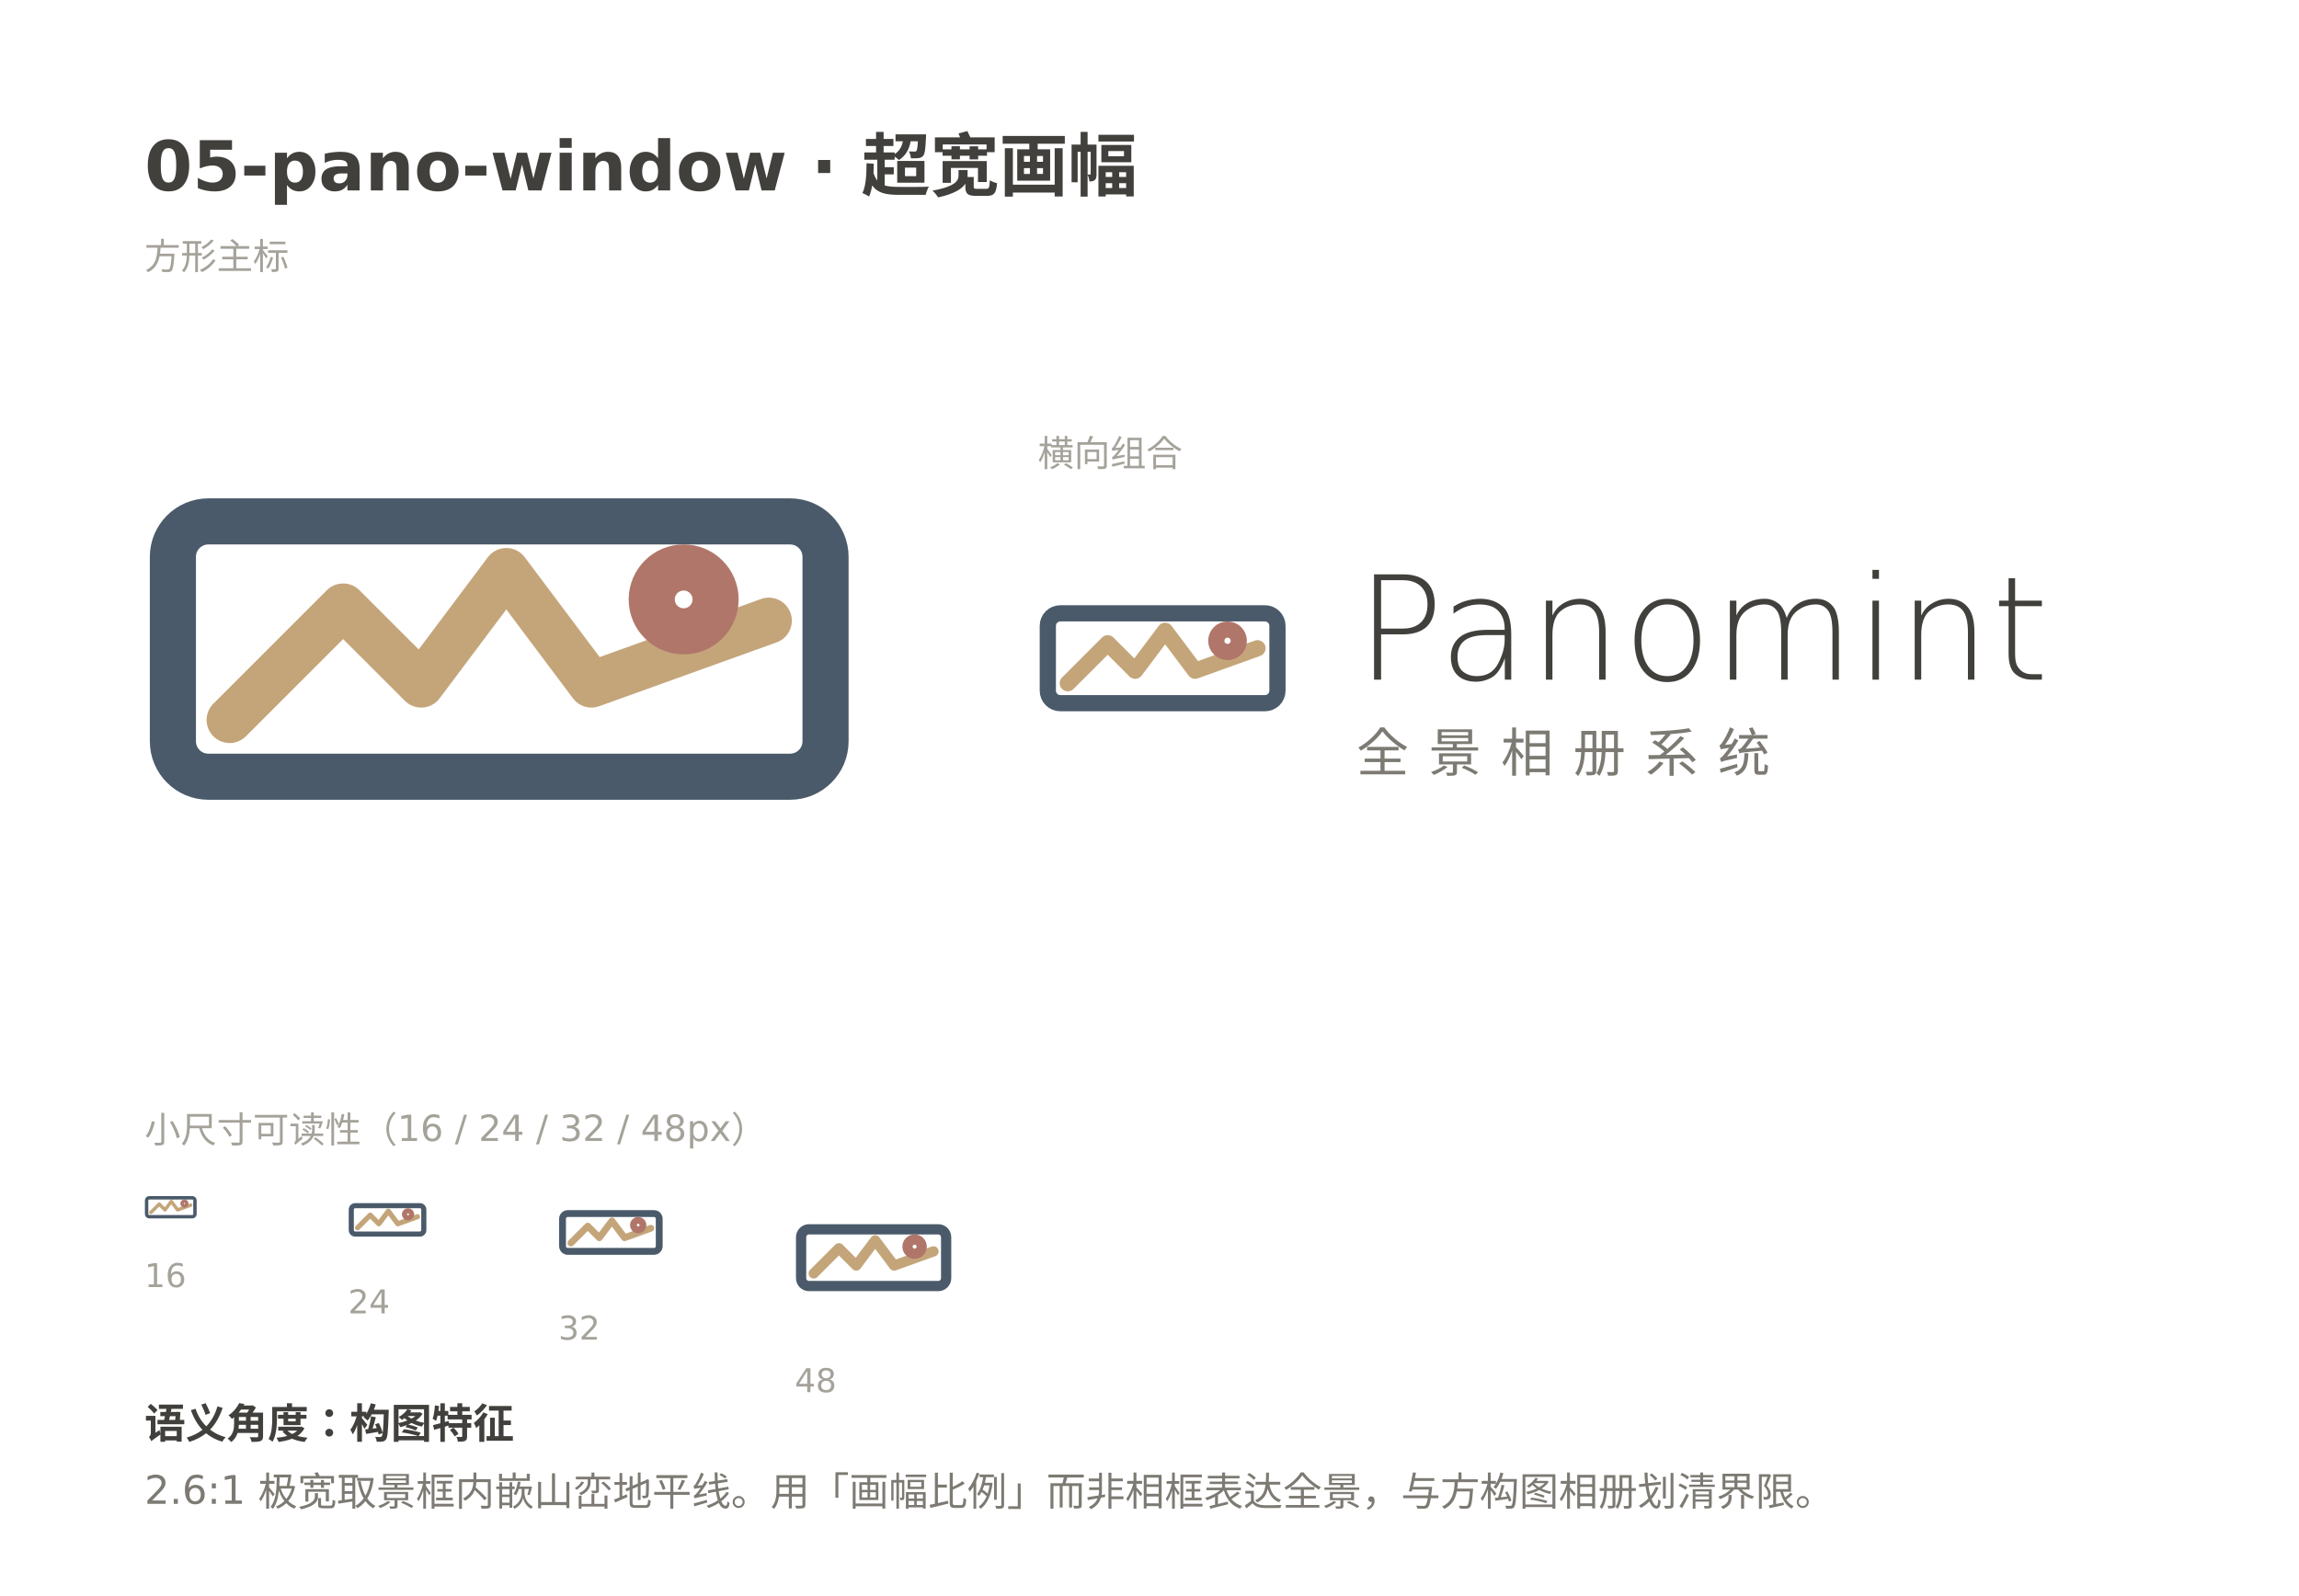
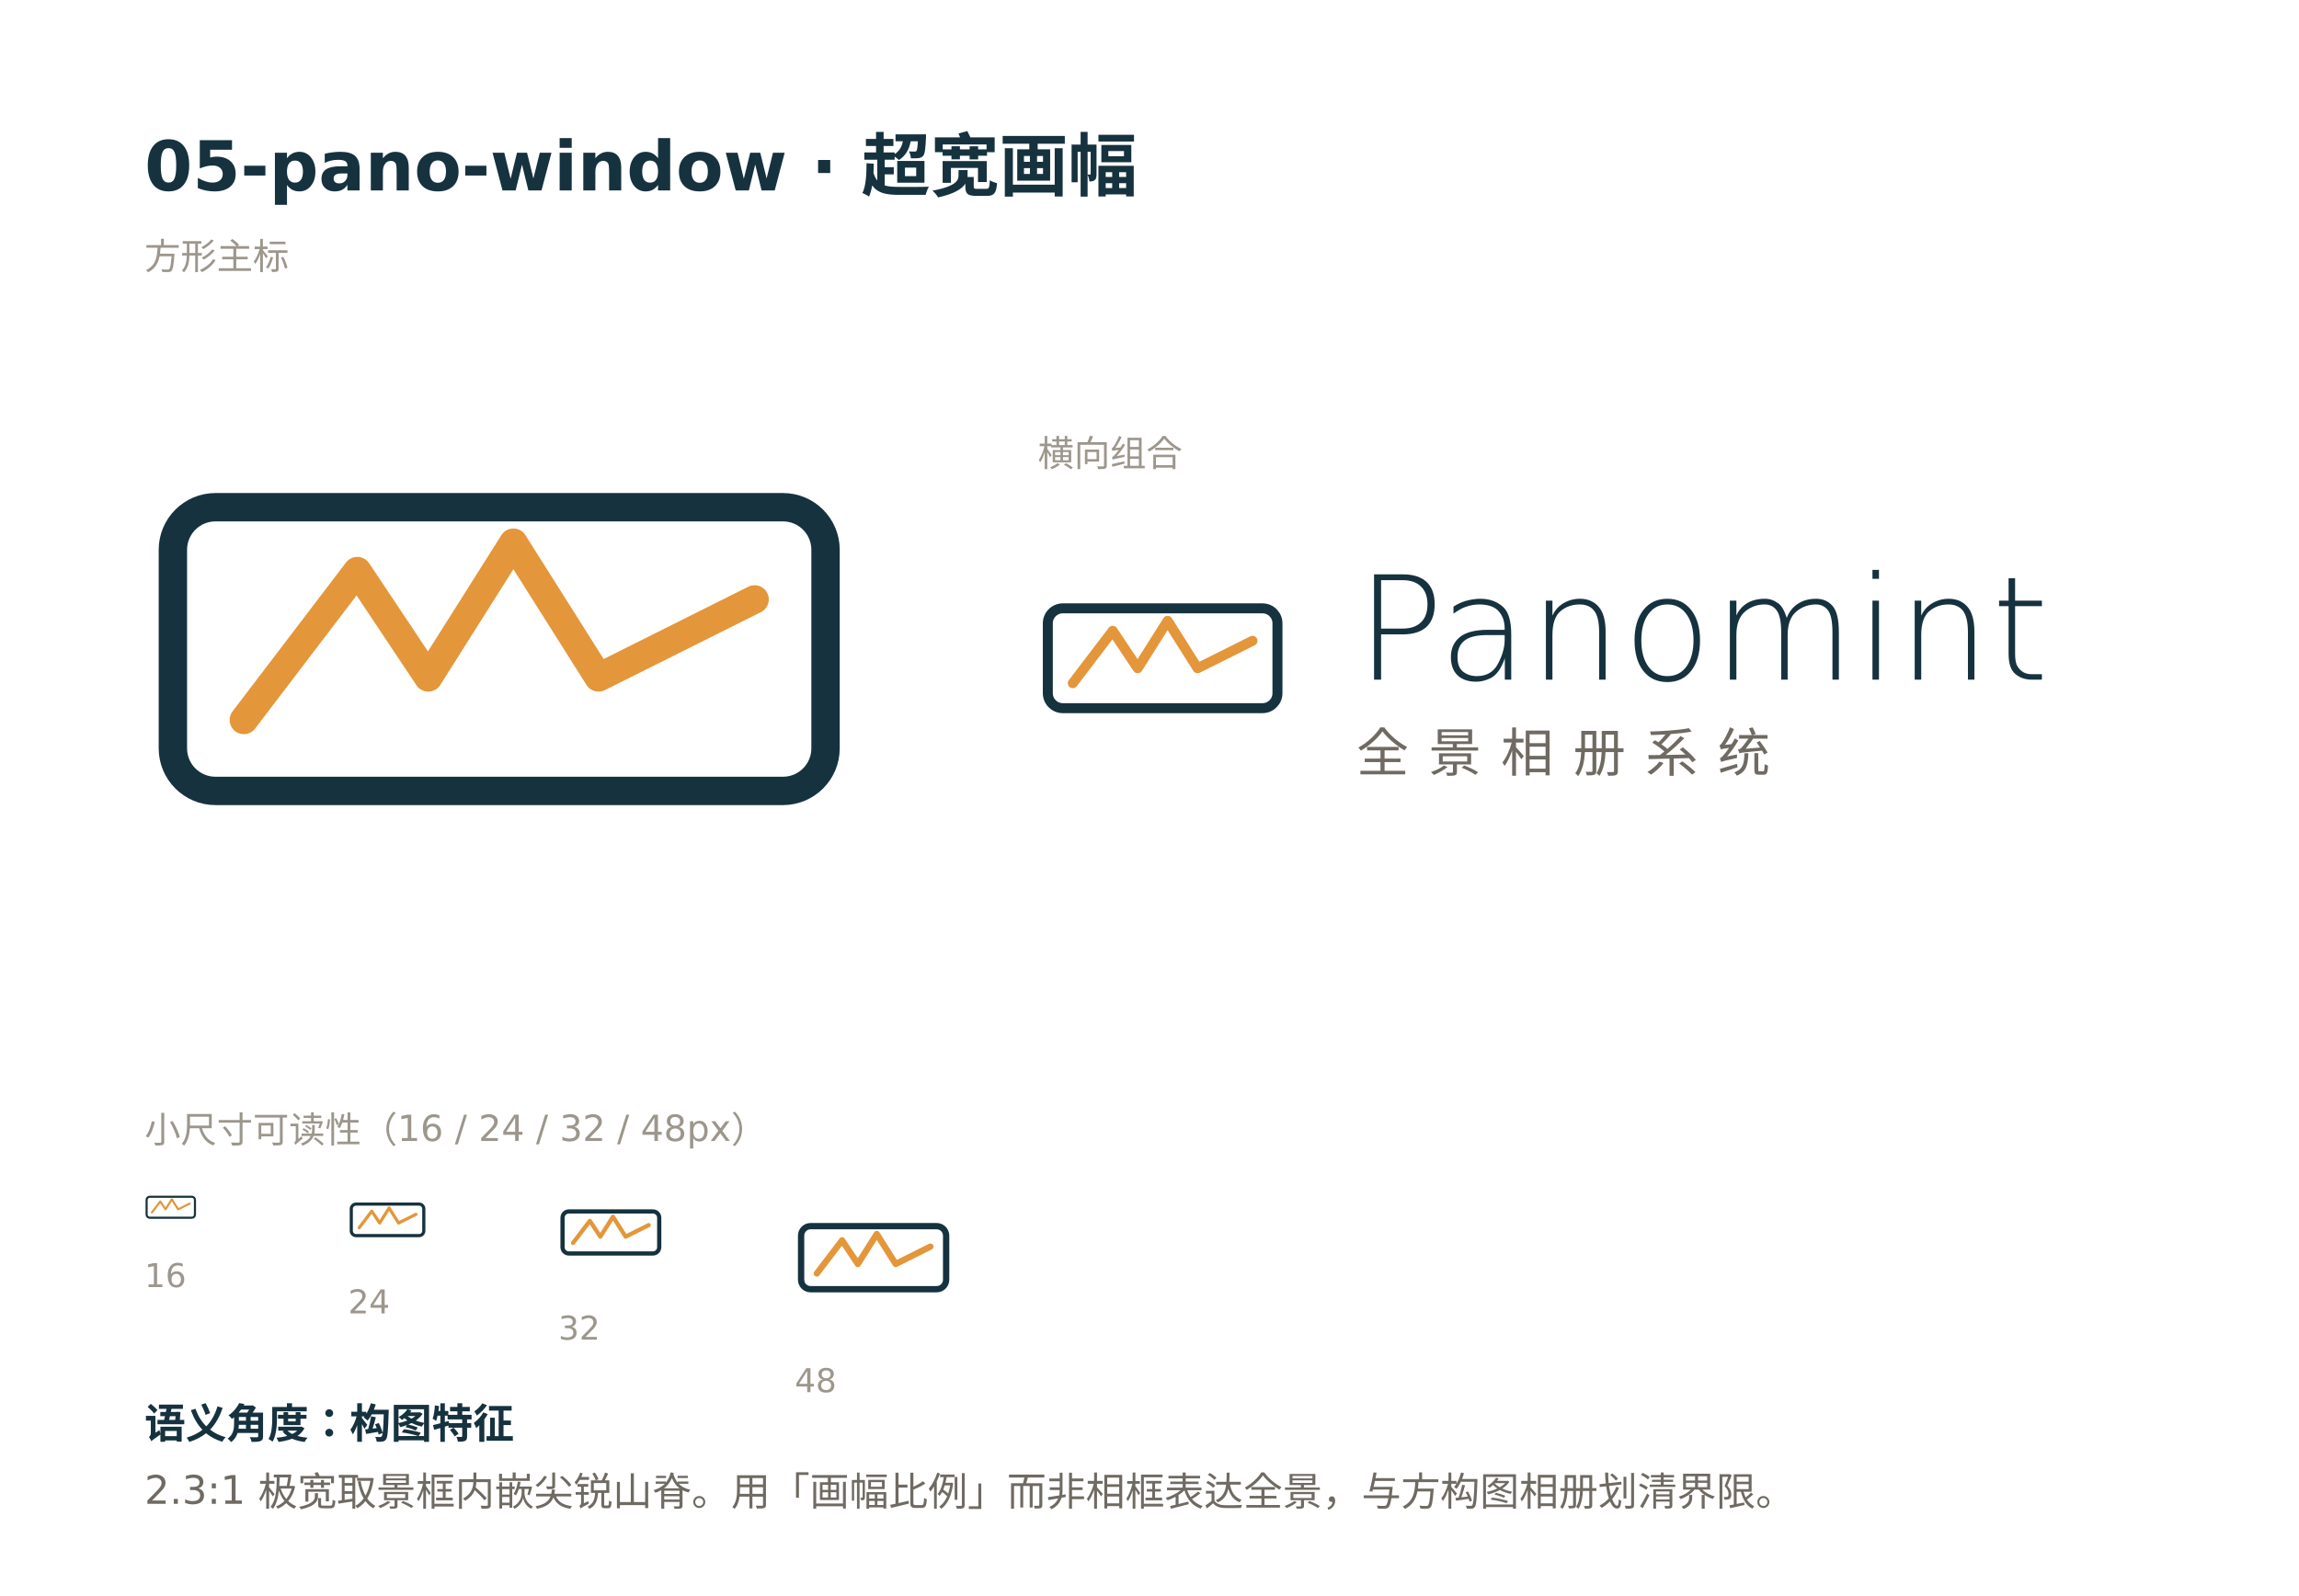
<svg xmlns="http://www.w3.org/2000/svg" width="700" height="486" viewBox="0 0 700 486">
-   <text x="44.0" y="58.0" font-family="&quot;Outfit&quot;,&quot;Segoe UI&quot;,&quot;Noto Sans SC&quot;,&quot;PingFang SC&quot;,&quot;Microsoft YaHei&quot;,&quot;DejaVu Sans&quot;,&quot;Liberation Sans&quot;,&quot;Helvetica Neue&quot;,sans-serif" font-size="21" font-weight="600" fill="#41403c" text-anchor="start">05-pano-window  ·  超宽画幅</text>
-   <text x="44.0" y="82.0" font-family="&quot;Outfit&quot;,&quot;Segoe UI&quot;,&quot;Noto Sans SC&quot;,&quot;PingFang SC&quot;,&quot;Microsoft YaHei&quot;,&quot;DejaVu Sans&quot;,&quot;Liberation Sans&quot;,&quot;Helvetica Neue&quot;,sans-serif" font-size="11" font-weight="400" fill="#a5a29a" text-anchor="start">方形主标</text>
+   <text x="44.0" y="58.0" font-family="&quot;Outfit&quot;,&quot;Segoe UI&quot;,&quot;Noto Sans SC&quot;,&quot;PingFang SC&quot;,&quot;Microsoft YaHei&quot;,&quot;DejaVu Sans&quot;,&quot;Liberation Sans&quot;,&quot;Helvetica Neue&quot;,sans-serif" font-size="21" font-weight="600" fill="#16323F" text-anchor="start">05-pano-window  ·  超宽画幅</text>
+   <text x="44.0" y="82.0" font-family="&quot;Outfit&quot;,&quot;Segoe UI&quot;,&quot;Noto Sans SC&quot;,&quot;PingFang SC&quot;,&quot;Microsoft YaHei&quot;,&quot;DejaVu Sans&quot;,&quot;Liberation Sans&quot;,&quot;Helvetica Neue&quot;,sans-serif" font-size="11" font-weight="400" fill="#9c968c" text-anchor="start">方形主标</text>
  <svg x="44" y="94" width="216" height="216" viewBox="0 0 100 100" fill="none">
-     <rect x="4" y="30" width="92" height="36" rx="5" fill="none" stroke="#4a5a6a" stroke-width="6.5" stroke-linecap="round" stroke-linejoin="round" />
-     <polyline points="12,58 28,42 39,53 51,37 63,53 88,44" fill="none" stroke="#c4a57a" stroke-width="6.5" stroke-linecap="round" stroke-linejoin="round" />
-     <circle cx="76" cy="41" r="4.5" fill="none" stroke="#b0766a" stroke-width="6.5" stroke-linecap="round" stroke-linejoin="round" />
+     <rect x="4" y="28" width="92" height="40" rx="6" fill="none" stroke="#16323F" stroke-width="4" stroke-linecap="round" stroke-linejoin="round" />
+     <polyline points="14,58 30,37 40,52 52,33 64,52 86,41" fill="none" stroke="#E4963A" stroke-width="4" stroke-linecap="round" stroke-linejoin="round" />
  </svg>
-   <text x="316.0" y="142.0" font-family="&quot;Outfit&quot;,&quot;Segoe UI&quot;,&quot;Noto Sans SC&quot;,&quot;PingFang SC&quot;,&quot;Microsoft YaHei&quot;,&quot;DejaVu Sans&quot;,&quot;Liberation Sans&quot;,&quot;Helvetica Neue&quot;,sans-serif" font-size="11" font-weight="400" fill="#a5a29a" text-anchor="start">横向组合</text>
+   <text x="316.0" y="142.0" font-family="&quot;Outfit&quot;,&quot;Segoe UI&quot;,&quot;Noto Sans SC&quot;,&quot;PingFang SC&quot;,&quot;Microsoft YaHei&quot;,&quot;DejaVu Sans&quot;,&quot;Liberation Sans&quot;,&quot;Helvetica Neue&quot;,sans-serif" font-size="11" font-weight="400" fill="#9c968c" text-anchor="start">横向组合</text>
  <svg x="316" y="154" width="340" height="96" viewBox="0 0 340 96">
    <svg x="0" y="10" width="76" height="76" viewBox="0 0 100 100">
-       <rect x="4" y="30" width="92" height="36" rx="5" fill="none" stroke="#4a5a6a" stroke-width="6.5" stroke-linecap="round" stroke-linejoin="round" />
-       <polyline points="12,58 28,42 39,53 51,37 63,53 88,44" fill="none" stroke="#c4a57a" stroke-width="6.5" stroke-linecap="round" stroke-linejoin="round" />
-       <circle cx="76" cy="41" r="4.5" fill="none" stroke="#b0766a" stroke-width="6.5" stroke-linecap="round" stroke-linejoin="round" />
+       <rect x="4" y="28" width="92" height="40" rx="6" fill="none" stroke="#16323F" stroke-width="4" stroke-linecap="round" stroke-linejoin="round" />
+       <polyline points="14,58 30,37 40,52 52,33 64,52 86,41" fill="none" stroke="#E4963A" stroke-width="4" stroke-linecap="round" stroke-linejoin="round" />
    </svg>
-     <text x="97.0" y="53.0" font-family="&quot;Outfit&quot;,&quot;Segoe UI&quot;,&quot;Noto Sans SC&quot;,&quot;PingFang SC&quot;,&quot;Microsoft YaHei&quot;,&quot;DejaVu Sans&quot;,&quot;Liberation Sans&quot;,&quot;Helvetica Neue&quot;,sans-serif" font-size="44" font-weight="300" fill="#41403c" text-anchor="start" letter-spacing="0.6">Panomint</text>
-     <text x="97.0" y="81.0" font-family="&quot;Outfit&quot;,&quot;Segoe UI&quot;,&quot;Noto Sans SC&quot;,&quot;PingFang SC&quot;,&quot;Microsoft YaHei&quot;,&quot;DejaVu Sans&quot;,&quot;Liberation Sans&quot;,&quot;Helvetica Neue&quot;,sans-serif" font-size="16" font-weight="300" fill="#7d7a73" text-anchor="start" letter-spacing="6">全景相册系统</text>
+     <text x="97.0" y="53.0" font-family="&quot;Outfit&quot;,&quot;Segoe UI&quot;,&quot;Noto Sans SC&quot;,&quot;PingFang SC&quot;,&quot;Microsoft YaHei&quot;,&quot;DejaVu Sans&quot;,&quot;Liberation Sans&quot;,&quot;Helvetica Neue&quot;,sans-serif" font-size="44" font-weight="300" fill="#16323F" text-anchor="start" letter-spacing="0.6">Panomint</text>
+     <text x="97.0" y="81.0" font-family="&quot;Outfit&quot;,&quot;Segoe UI&quot;,&quot;Noto Sans SC&quot;,&quot;PingFang SC&quot;,&quot;Microsoft YaHei&quot;,&quot;DejaVu Sans&quot;,&quot;Liberation Sans&quot;,&quot;Helvetica Neue&quot;,sans-serif" font-size="16" font-weight="300" fill="#6f6a62" text-anchor="start" letter-spacing="6">全景相册系统</text>
  </svg>
-   <text x="44.0" y="348.0" font-family="&quot;Outfit&quot;,&quot;Segoe UI&quot;,&quot;Noto Sans SC&quot;,&quot;PingFang SC&quot;,&quot;Microsoft YaHei&quot;,&quot;DejaVu Sans&quot;,&quot;Liberation Sans&quot;,&quot;Helvetica Neue&quot;,sans-serif" font-size="11" font-weight="400" fill="#a5a29a" text-anchor="start">小尺寸可读性（16 / 24 / 32 / 48px）</text>
+   <text x="44.0" y="348.0" font-family="&quot;Outfit&quot;,&quot;Segoe UI&quot;,&quot;Noto Sans SC&quot;,&quot;PingFang SC&quot;,&quot;Microsoft YaHei&quot;,&quot;DejaVu Sans&quot;,&quot;Liberation Sans&quot;,&quot;Helvetica Neue&quot;,sans-serif" font-size="11" font-weight="400" fill="#9c968c" text-anchor="start">小尺寸可读性（16 / 24 / 32 / 48px）</text>
  <svg x="44" y="360" width="16" height="16" viewBox="0 0 100 100" fill="none">
-     <rect x="4" y="30" width="92" height="36" rx="5" fill="none" stroke="#4a5a6a" stroke-width="6.5" stroke-linecap="round" stroke-linejoin="round" />
-     <polyline points="12,58 28,42 39,53 51,37 63,53 88,44" fill="none" stroke="#c4a57a" stroke-width="6.5" stroke-linecap="round" stroke-linejoin="round" />
-     <circle cx="76" cy="41" r="4.5" fill="none" stroke="#b0766a" stroke-width="6.5" stroke-linecap="round" stroke-linejoin="round" />
+     <rect x="4" y="28" width="92" height="40" rx="6" fill="none" stroke="#16323F" stroke-width="4" stroke-linecap="round" stroke-linejoin="round" />
+     <polyline points="14,58 30,37 40,52 52,33 64,52 86,41" fill="none" stroke="#E4963A" stroke-width="4" stroke-linecap="round" stroke-linejoin="round" />
  </svg>
-   <text x="44.0" y="392.0" font-family="&quot;Outfit&quot;,&quot;Segoe UI&quot;,&quot;Noto Sans SC&quot;,&quot;PingFang SC&quot;,&quot;Microsoft YaHei&quot;,&quot;DejaVu Sans&quot;,&quot;Liberation Sans&quot;,&quot;Helvetica Neue&quot;,sans-serif" font-size="10" font-weight="400" fill="#a5a29a" text-anchor="start">16</text>
+   <text x="44.0" y="392.0" font-family="&quot;Outfit&quot;,&quot;Segoe UI&quot;,&quot;Noto Sans SC&quot;,&quot;PingFang SC&quot;,&quot;Microsoft YaHei&quot;,&quot;DejaVu Sans&quot;,&quot;Liberation Sans&quot;,&quot;Helvetica Neue&quot;,sans-serif" font-size="10" font-weight="400" fill="#9c968c" text-anchor="start">16</text>
  <svg x="106" y="360" width="24" height="24" viewBox="0 0 100 100" fill="none">
-     <rect x="4" y="30" width="92" height="36" rx="5" fill="none" stroke="#4a5a6a" stroke-width="6.5" stroke-linecap="round" stroke-linejoin="round" />
-     <polyline points="12,58 28,42 39,53 51,37 63,53 88,44" fill="none" stroke="#c4a57a" stroke-width="6.5" stroke-linecap="round" stroke-linejoin="round" />
-     <circle cx="76" cy="41" r="4.5" fill="none" stroke="#b0766a" stroke-width="6.5" stroke-linecap="round" stroke-linejoin="round" />
+     <rect x="4" y="28" width="92" height="40" rx="6" fill="none" stroke="#16323F" stroke-width="4" stroke-linecap="round" stroke-linejoin="round" />
+     <polyline points="14,58 30,37 40,52 52,33 64,52 86,41" fill="none" stroke="#E4963A" stroke-width="4" stroke-linecap="round" stroke-linejoin="round" />
  </svg>
-   <text x="106.0" y="400.0" font-family="&quot;Outfit&quot;,&quot;Segoe UI&quot;,&quot;Noto Sans SC&quot;,&quot;PingFang SC&quot;,&quot;Microsoft YaHei&quot;,&quot;DejaVu Sans&quot;,&quot;Liberation Sans&quot;,&quot;Helvetica Neue&quot;,sans-serif" font-size="10" font-weight="400" fill="#a5a29a" text-anchor="start">24</text>
+   <text x="106.0" y="400.0" font-family="&quot;Outfit&quot;,&quot;Segoe UI&quot;,&quot;Noto Sans SC&quot;,&quot;PingFang SC&quot;,&quot;Microsoft YaHei&quot;,&quot;DejaVu Sans&quot;,&quot;Liberation Sans&quot;,&quot;Helvetica Neue&quot;,sans-serif" font-size="10" font-weight="400" fill="#9c968c" text-anchor="start">24</text>
  <svg x="170" y="360" width="32" height="32" viewBox="0 0 100 100" fill="none">
-     <rect x="4" y="30" width="92" height="36" rx="5" fill="none" stroke="#4a5a6a" stroke-width="6.5" stroke-linecap="round" stroke-linejoin="round" />
-     <polyline points="12,58 28,42 39,53 51,37 63,53 88,44" fill="none" stroke="#c4a57a" stroke-width="6.5" stroke-linecap="round" stroke-linejoin="round" />
-     <circle cx="76" cy="41" r="4.5" fill="none" stroke="#b0766a" stroke-width="6.5" stroke-linecap="round" stroke-linejoin="round" />
+     <rect x="4" y="28" width="92" height="40" rx="6" fill="none" stroke="#16323F" stroke-width="4" stroke-linecap="round" stroke-linejoin="round" />
+     <polyline points="14,58 30,37 40,52 52,33 64,52 86,41" fill="none" stroke="#E4963A" stroke-width="4" stroke-linecap="round" stroke-linejoin="round" />
  </svg>
-   <text x="170.0" y="408.0" font-family="&quot;Outfit&quot;,&quot;Segoe UI&quot;,&quot;Noto Sans SC&quot;,&quot;PingFang SC&quot;,&quot;Microsoft YaHei&quot;,&quot;DejaVu Sans&quot;,&quot;Liberation Sans&quot;,&quot;Helvetica Neue&quot;,sans-serif" font-size="10" font-weight="400" fill="#a5a29a" text-anchor="start">32</text>
+   <text x="170.0" y="408.0" font-family="&quot;Outfit&quot;,&quot;Segoe UI&quot;,&quot;Noto Sans SC&quot;,&quot;PingFang SC&quot;,&quot;Microsoft YaHei&quot;,&quot;DejaVu Sans&quot;,&quot;Liberation Sans&quot;,&quot;Helvetica Neue&quot;,sans-serif" font-size="10" font-weight="400" fill="#9c968c" text-anchor="start">32</text>
  <svg x="242" y="360" width="48" height="48" viewBox="0 0 100 100" fill="none">
-     <rect x="4" y="30" width="92" height="36" rx="5" fill="none" stroke="#4a5a6a" stroke-width="6.5" stroke-linecap="round" stroke-linejoin="round" />
-     <polyline points="12,58 28,42 39,53 51,37 63,53 88,44" fill="none" stroke="#c4a57a" stroke-width="6.5" stroke-linecap="round" stroke-linejoin="round" />
-     <circle cx="76" cy="41" r="4.5" fill="none" stroke="#b0766a" stroke-width="6.5" stroke-linecap="round" stroke-linejoin="round" />
+     <rect x="4" y="28" width="92" height="40" rx="6" fill="none" stroke="#16323F" stroke-width="4" stroke-linecap="round" stroke-linejoin="round" />
+     <polyline points="14,58 30,37 40,52 52,33 64,52 86,41" fill="none" stroke="#E4963A" stroke-width="4" stroke-linecap="round" stroke-linejoin="round" />
  </svg>
-   <text x="242.0" y="424.0" font-family="&quot;Outfit&quot;,&quot;Segoe UI&quot;,&quot;Noto Sans SC&quot;,&quot;PingFang SC&quot;,&quot;Microsoft YaHei&quot;,&quot;DejaVu Sans&quot;,&quot;Liberation Sans&quot;,&quot;Helvetica Neue&quot;,sans-serif" font-size="10" font-weight="400" fill="#a5a29a" text-anchor="start">48</text>
-   <text x="44.0" y="438.0" font-family="&quot;Outfit&quot;,&quot;Segoe UI&quot;,&quot;Noto Sans SC&quot;,&quot;PingFang SC&quot;,&quot;Microsoft YaHei&quot;,&quot;DejaVu Sans&quot;,&quot;Liberation Sans&quot;,&quot;Helvetica Neue&quot;,sans-serif" font-size="12.5" font-weight="600" fill="#41403c" text-anchor="start">语义角度：构图特征</text>
-   <text x="44.0" y="458.0" font-family="&quot;Outfit&quot;,&quot;Segoe UI&quot;,&quot;Noto Sans SC&quot;,&quot;PingFang SC&quot;,&quot;Microsoft YaHei&quot;,&quot;DejaVu Sans&quot;,&quot;Liberation Sans&quot;,&quot;Helvetica Neue&quot;,sans-serif" font-size="12" font-weight="400" fill="#7d7a73" text-anchor="start">2.6:1 极宽取景框内嵌山峦地平线。用「画幅比例」而非相框表达全景，与方构图相册划清界限。</text>
-   <text x="44.0" y="475.0" font-family="&quot;Outfit&quot;,&quot;Segoe UI&quot;,&quot;Noto Sans SC&quot;,&quot;PingFang SC&quot;,&quot;Microsoft YaHei&quot;,&quot;DejaVu Sans&quot;,&quot;Liberation Sans&quot;,&quot;Helvetica Neue&quot;,sans-serif" font-size="12" font-weight="400" fill="#7d7a73" text-anchor="start" />
+   <text x="242.0" y="424.0" font-family="&quot;Outfit&quot;,&quot;Segoe UI&quot;,&quot;Noto Sans SC&quot;,&quot;PingFang SC&quot;,&quot;Microsoft YaHei&quot;,&quot;DejaVu Sans&quot;,&quot;Liberation Sans&quot;,&quot;Helvetica Neue&quot;,sans-serif" font-size="10" font-weight="400" fill="#9c968c" text-anchor="start">48</text>
+   <text x="44.0" y="438.0" font-family="&quot;Outfit&quot;,&quot;Segoe UI&quot;,&quot;Noto Sans SC&quot;,&quot;PingFang SC&quot;,&quot;Microsoft YaHei&quot;,&quot;DejaVu Sans&quot;,&quot;Liberation Sans&quot;,&quot;Helvetica Neue&quot;,sans-serif" font-size="12.5" font-weight="600" fill="#16323F" text-anchor="start">语义角度：构图特征</text>
+   <text x="44.0" y="458.0" font-family="&quot;Outfit&quot;,&quot;Segoe UI&quot;,&quot;Noto Sans SC&quot;,&quot;PingFang SC&quot;,&quot;Microsoft YaHei&quot;,&quot;DejaVu Sans&quot;,&quot;Liberation Sans&quot;,&quot;Helvetica Neue&quot;,sans-serif" font-size="12" font-weight="400" fill="#6f6a62" text-anchor="start">2.3:1 极宽取景框内嵌尖锐山脊。用「画幅比例」而非相框表达全景，与方构图相册划清界限。</text>
+   <text x="44.0" y="475.0" font-family="&quot;Outfit&quot;,&quot;Segoe UI&quot;,&quot;Noto Sans SC&quot;,&quot;PingFang SC&quot;,&quot;Microsoft YaHei&quot;,&quot;DejaVu Sans&quot;,&quot;Liberation Sans&quot;,&quot;Helvetica Neue&quot;,sans-serif" font-size="12" font-weight="400" fill="#6f6a62" text-anchor="start" />
</svg>
